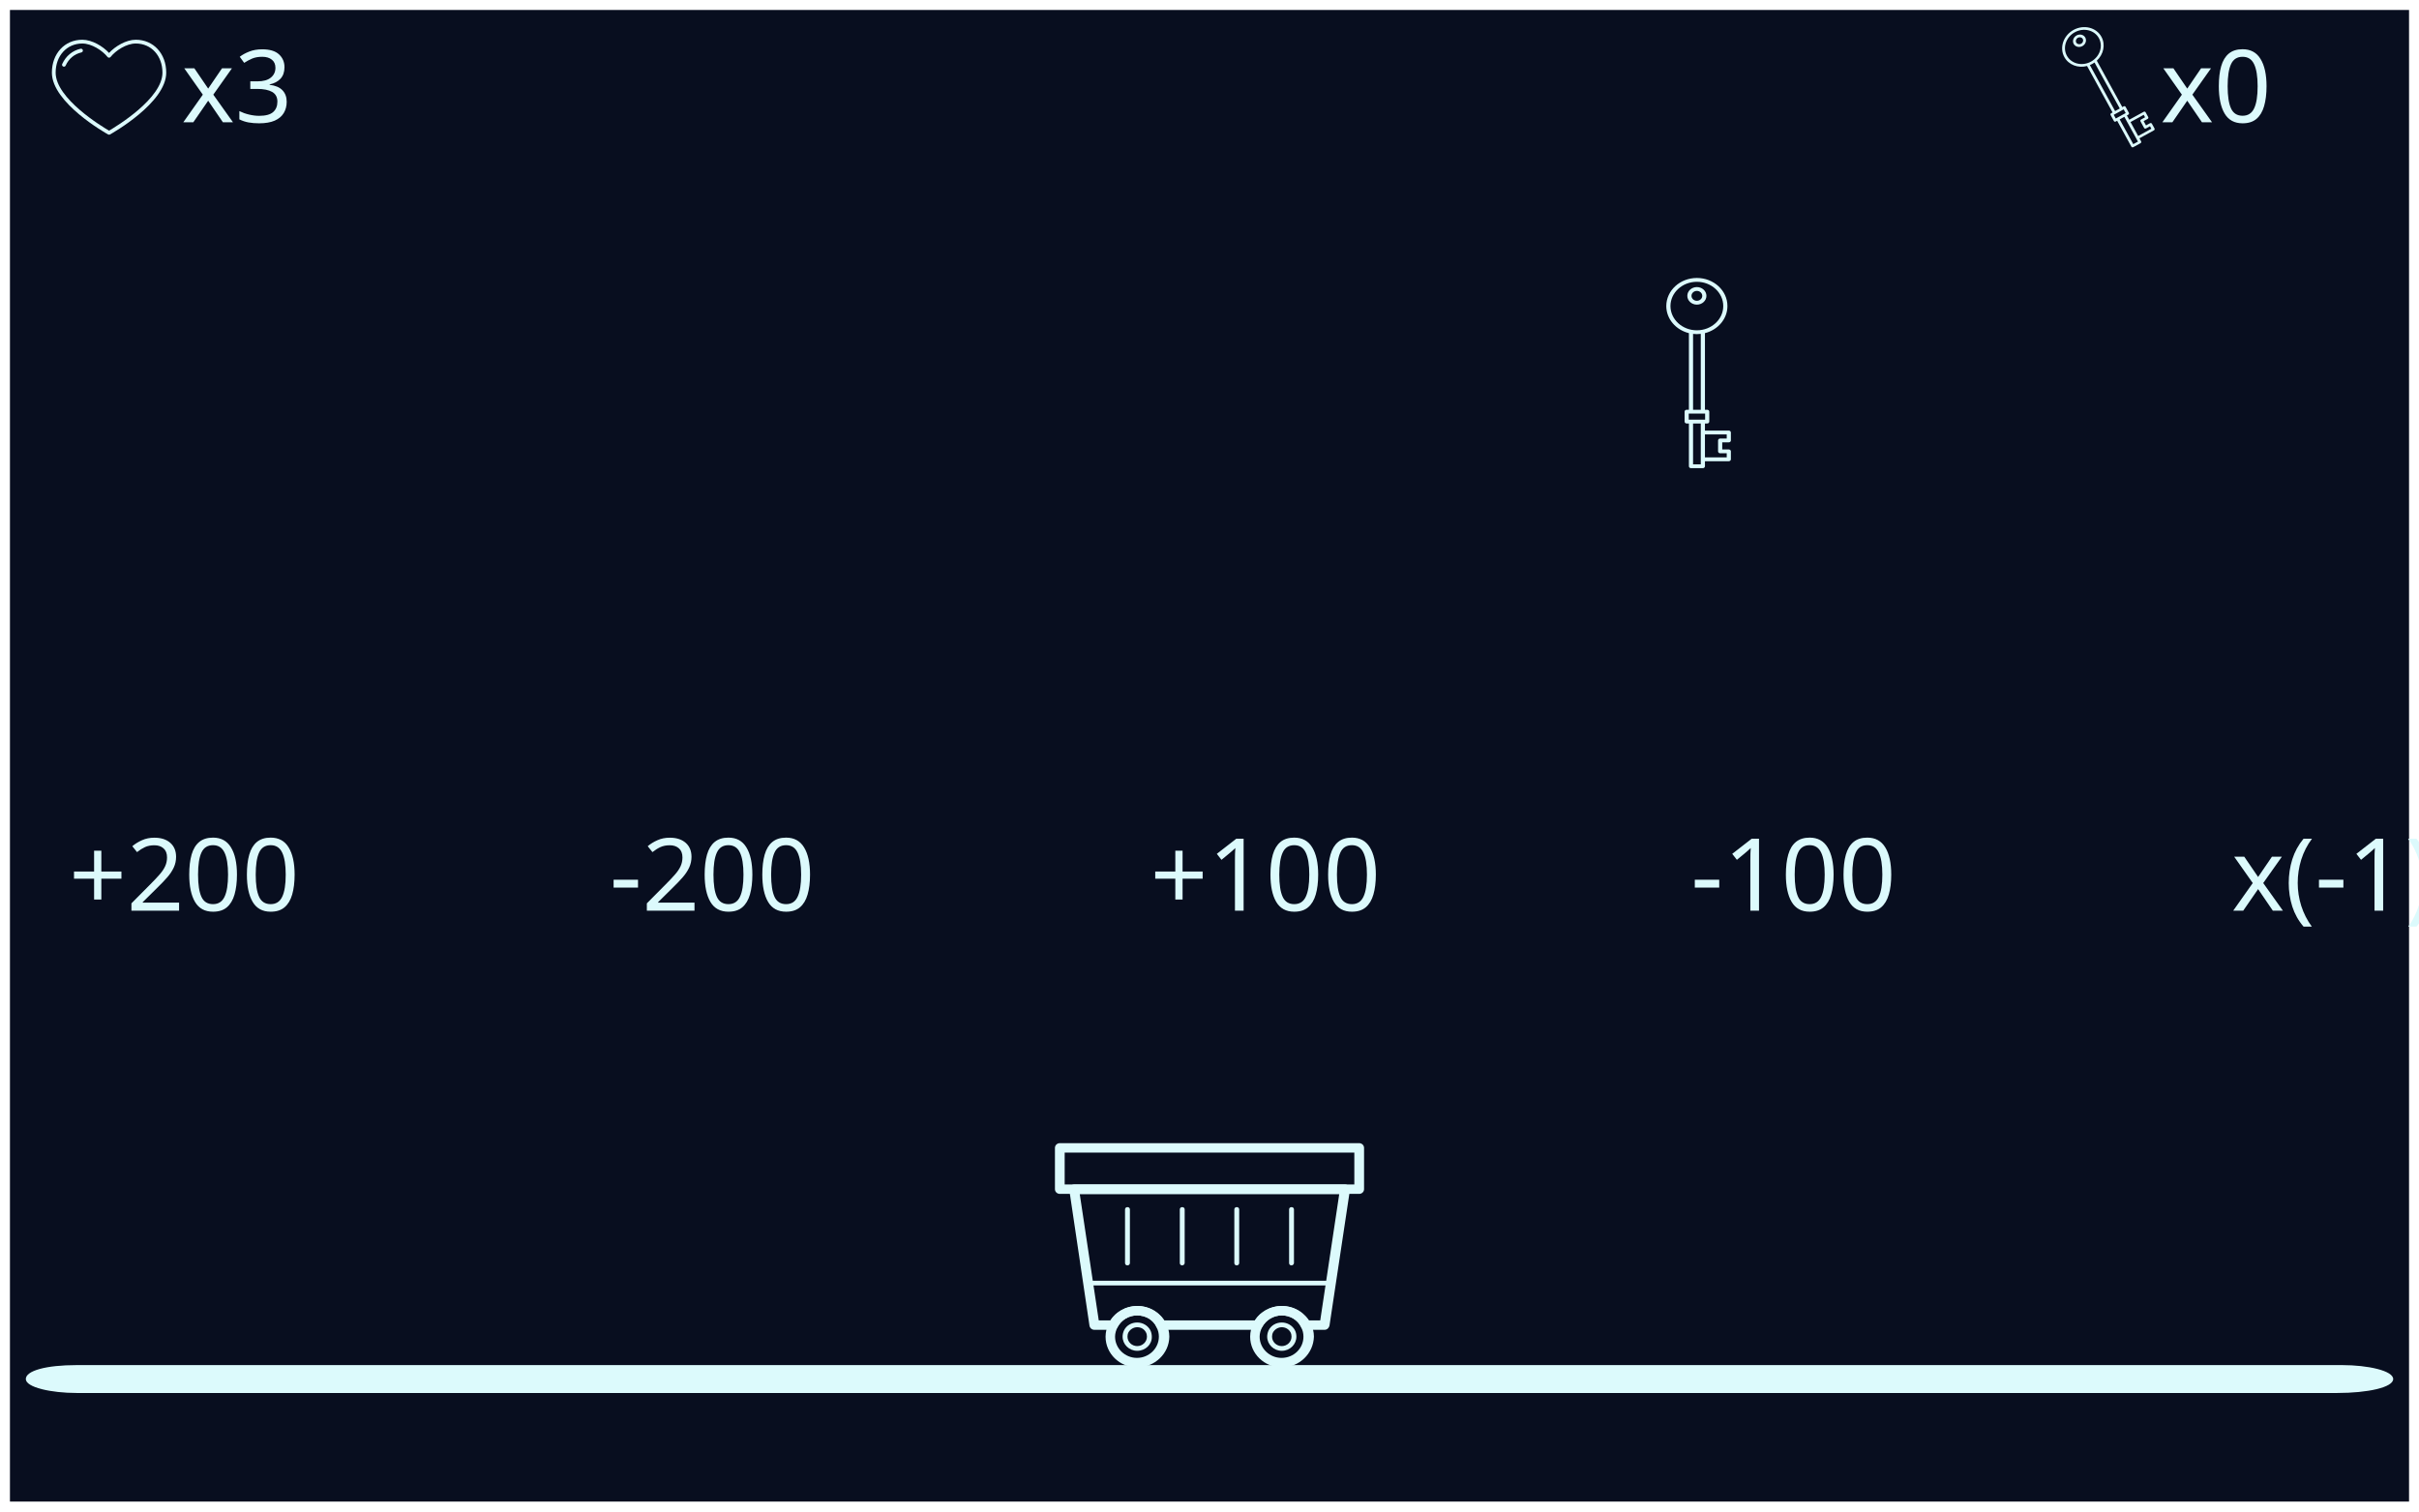
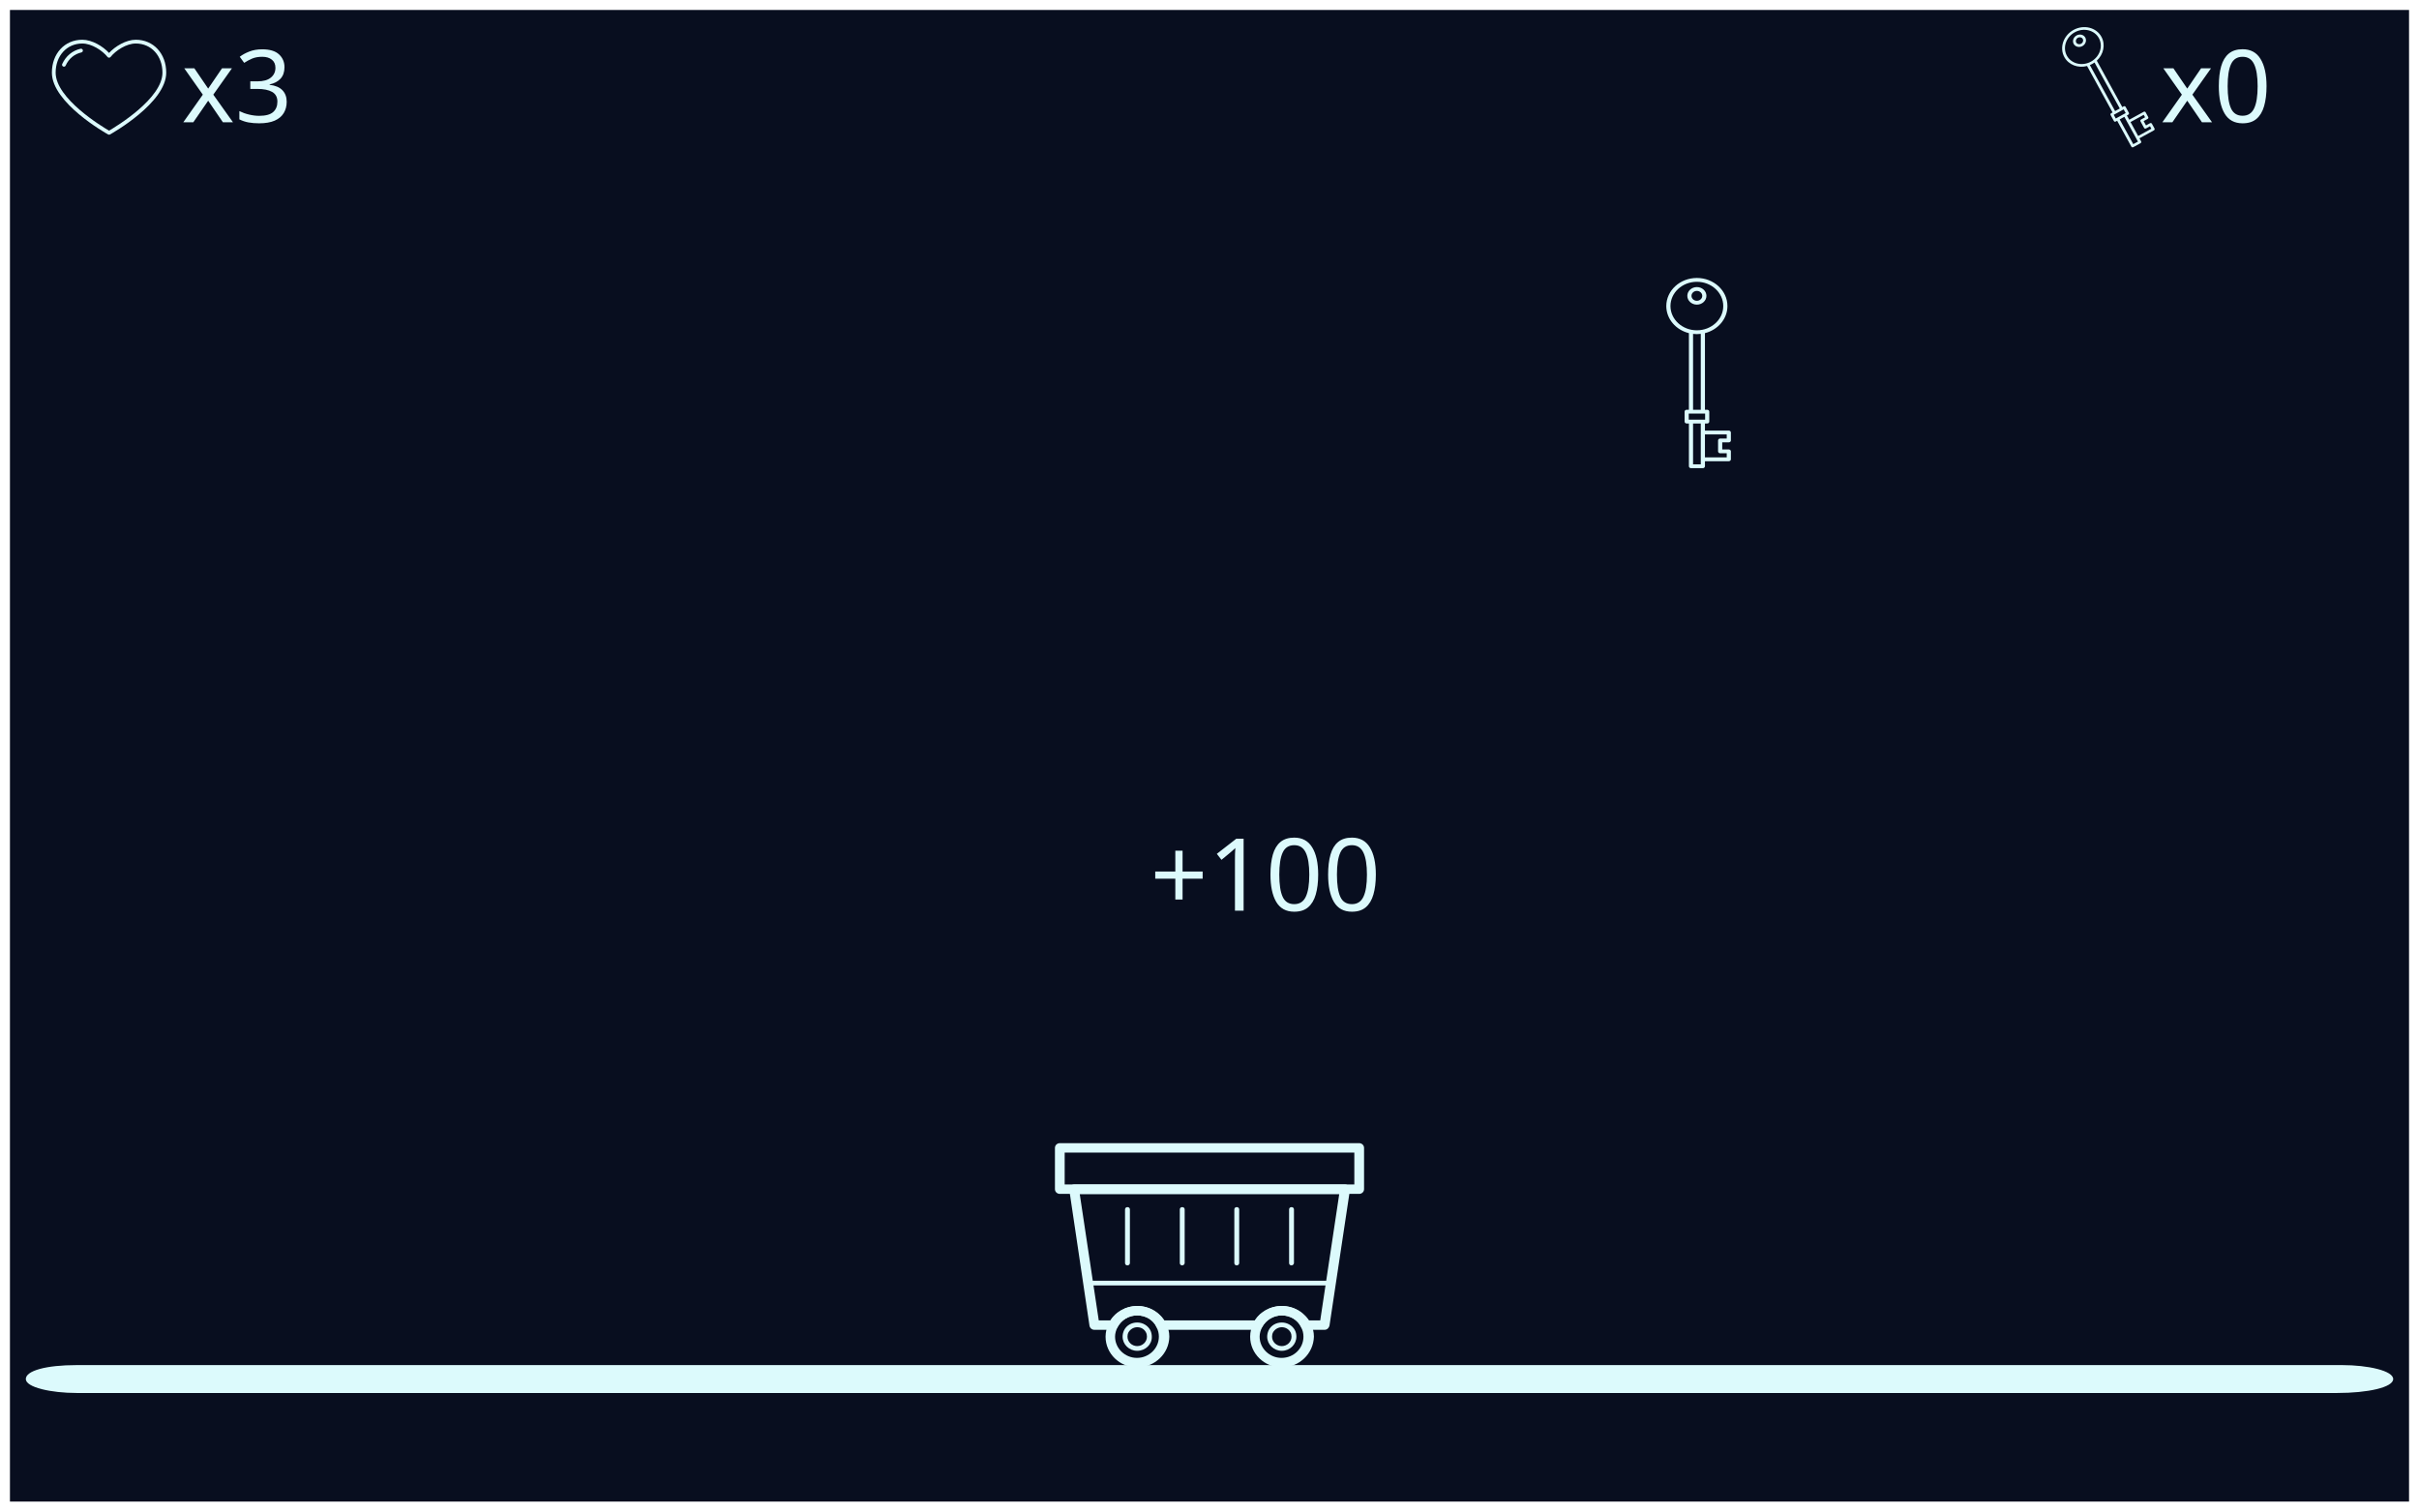
<svg xmlns="http://www.w3.org/2000/svg" id="compo" viewBox="0 0 480 300" height="100%" width="100%" version="1.1" preserveAspectRatio="xMidYMax meet">
  <g id="layerOutputs" transform="translate(0,-652.3622)">
    <rect id="bgOutputs" height="296.05" width="476.05" y="654.34" x="1.974" fill="#080e1f" />
    <g id="g3252" transform="translate(139.1766,819.894)">
      <g id="bonuses" font-size="20px" font-family="Sans" transform="translate(-5.235725,23.4704)" font-weight="normal" font-style="normal" fill="#000000">
        <text id="bonus-1" style="letter-spacing:0px;word-spacing:0px;" line-height="125%" y="-10.252" x="94.292" xml:space="preserve">
          <tspan id="bonus-span-1" y="-10.252" x="94.292" fill="#dcfafc">+100</tspan>
-         </text>
-         <text id="bonus-2" style="letter-spacing:0px;word-spacing:0px;" line-height="125%" y="-10.252" x="-120.252" xml:space="preserve">
-           <tspan id="bonus-span-2" y="-10.252" x="-120.252" fill="#dcfafc">+200</tspan>
-         </text>
-         <text id="bonus-3" style="letter-spacing:0px;word-spacing:0px;" line-height="125%" y="-10.252" x="-12.98" xml:space="preserve">
-           <tspan id="bonus-span-3" y="-10.252" x="-12.98" fill="#dcfafc">-200</tspan>
-         </text>
-         <text id="bonus-4" style="letter-spacing:0px;word-spacing:0px;" line-height="125%" y="-10.252" x="201.563" xml:space="preserve">
-           <tspan id="bonus-span-4" y="-10.252" x="201.563" fill="#dcfafc">-100</tspan>
-         </text>
-         <text id="bonus-5" style="letter-spacing:0px;word-spacing:0px;" line-height="125%" y="-10.252" x="308.835" xml:space="preserve">
-           <tspan id="bonus-span-5" y="-10.252" x="308.835" fill="#dcfafc">x(-1)</tspan>
        </text>
      </g>
      <g id="key" fill="#dcfafc" transform="matrix(0.4134598,0,0,0.3799003,177.2006,-112.4827)">
        <path id="path6" d="m49.174,14.246c-2.529,0-4.586-2.057-4.586-4.585,0-2.529,2.057-4.586,4.586-4.586s4.586,2.058,4.586,4.586-2.058,4.585-4.586,4.585zm0-7.172c-1.426,0-2.586,1.16-2.586,2.586s1.16,2.585,2.586,2.585,2.586-1.16,2.586-2.585c0-1.426-1.161-2.586-2.586-2.586z" />
        <path id="path8" d="m64.5,86.197c0.55,0,1-0.44,1-1v-4.14c0-0.56-0.45-1-1-1h-11.45v-3.71h1.08c0.55,0,1-0.44,1-1v-5.18c0-0.55-0.45-1-1-1h-1.08v-40.03c6.21-1.71,10.79-7.4,10.79-14.15,0-8.09-6.58-14.67-14.67-14.67-8.08,0-14.67,6.58-14.67,14.67,0,6.77,4.61,12.48,10.85,14.16v40.02h-1.07c-0.56,0-1,0.45-1,1v5.18c0,0.56,0.44,1,1,1h1.07v22.34c0,0.55,0.45,1,1,1h5.7c0.55,0,1-0.45,1-1v-2.63h11.45c0.55,0,1-0.45,1-1v-4.15c0-0.55-0.45-1-1-1h-3.15v-3.71h3.15zm-28-71.21c0-6.99,5.69-12.67,12.67-12.67,6.99,0,12.67,5.68,12.67,12.67s-5.68,12.67-12.67,12.67c-6.98,0-12.67-5.68-12.67-12.67zm14.55,14.54v39.64h-3.7v-39.63c0.6,0.08,1.2,0.12,1.82,0.12,0.64,0,1.27-0.04,1.88-0.13zm0,68.16h-3.7v-21.34h3.7v21.34zm-5.77-23.34v-3.18h7.85v3.18h-7.85zm15.07,17.56h3.15v2.15h-10.45v-12h10.45v2.14h-3.15c-0.55,0-1,0.45-1,1v5.71c0,0.55,0.45,1,1,1z" />
      </g>
      <g id="rail" transform="matrix(10.10224,0,0,2.767767,-141.1251,39.47171)">
        <g id="g3238" fill="#dcfafc">
          <path id="path3240" d="M46.1,25.1h-44.4c-0.5,0-1-0.399-1-1s0.4-1,1-1h44.5c0.5,0,1,0.4,1,1s-0.5,1-1.1,1z" fill="#dcfafc" />
        </g>
      </g>
      <g id="chariot" transform="translate(4.924342,0)">
        <g id="g1234" transform="translate(28.86838,-137.7965)" fill="#dcfafc">
          <g id="g3361" transform="matrix(0.4829928,0,0,0.4683408,56.61057,182.1703)" fill="#dcfafc">
            <g id="g3363">
              <path id="path3365" d="m83.074,53.495h-123c-1.1,0-2-0.9-2-2v-17.5c0-1.1,0.9-2,2-2h123c1.1,0,2,0.9,2,2v17.5c0,1.1-0.9,2-2,2zm-121-4h119v-13.5h-119v13.5z" fill="#dcfafc" />
            </g>
            <g id="g3367" transform="translate(-42.42641,-0.5050763)">
              <path id="path3369" d="m93.7,127.5c-7.2,0-13-5.8-13-13,0-2,0.5-4,1.4-5.8,2.2-4.4,6.7-7.2,11.7-7.2s9.4,2.8,11.7,7.2c0.9,1.8,1.4,3.8,1.4,5.8-0.2,7.2-6,13-13.2,13zm0-22c-3.4,0-6.5,1.9-8.1,5-0.6,1.3-1,2.6-1,4,0,5,4.1,9,9,9,5,0,9-4,9-9,0-1.4-0.3-2.8-1-4-1.4-3.1-4.5-5-7.9-5z" fill="#dcfafc" />
            </g>
            <g id="g3371" transform="translate(-42.42641,-0.5050763)">
              <path id="path3373" d="m93.7,120.5c-3.3,0-6-2.7-6-6,0-0.9,0.2-1.8,0.6-2.7,1-2.1,3.1-3.3,5.4-3.3s4.4,1.3,5.4,3.3c0.4,0.8,0.6,1.7,0.6,2.7,0,3.3-2.7,6-6,6zm0-10c-1.5,0-2.9,0.9-3.6,2.2-0.3,0.6-0.4,1.2-0.4,1.8,0,2.2,1.8,4,4,4s4-1.8,4-4c0-0.6-0.1-1.2-0.4-1.8-0.7-1.4-2.1-2.2-3.6-2.2z" fill="#dcfafc" />
            </g>
            <g id="g3375" transform="translate(-42.42641,-0.5050763)">
              <path id="path3377" d="m34.3,127.5c-7.2,0-13-5.8-13-13,0-2,0.5-4,1.4-5.8,2.2-4.4,6.7-7.2,11.7-7.2s9.4,2.8,11.7,7.2c0.9,1.8,1.4,3.8,1.4,5.8-0.1,7.2-6,13-13.2,13zm0-22c-3.4,0-6.5,1.9-8.1,5-0.6,1.3-1,2.6-1,4,0,5,4.1,9,9,9s9-4,9-9c0-1.4-0.3-2.8-1-4-1.3-3.1-4.4-5-7.9-5z" fill="#dcfafc" />
            </g>
            <g id="g3379" transform="translate(-42.42641,-0.5050763)">
              <path id="path3381" d="m34.3,120.5c-3.3,0-6-2.7-6-6,0-0.9,0.2-1.8,0.6-2.7,1-2.1,3.1-3.3,5.4-3.3s4.4,1.3,5.4,3.3c0.4,0.8,0.6,1.8,0.6,2.7,0.1,3.3-2.6,6-6,6zm0-10c-1.5,0-2.9,0.9-3.6,2.2-0.3,0.6-0.4,1.2-0.4,1.8,0,2.2,1.8,4,4,4s4-1.8,4-4c0-0.6-0.1-1.2-0.4-1.8-0.7-1.4-2-2.2-3.6-2.2z" fill="#dcfafc" />
            </g>
            <g id="g3387" transform="translate(-42.42641,-0.5050763)">
              <path id="path3389" d="m111.3,111.6h-7.7c-0.8,0-1.4-0.4-1.8-1.1-1.5-3.1-4.6-5-8.1-5-3.4,0-6.5,1.9-8.1,5-0.3,0.7-1,1.1-1.8,1.1h-39.6c-0.8,0-1.4-0.4-1.8-1.1-1.5-3.1-4.6-5-8.1-5s-6.5,1.9-8.1,5c-0.3,0.7-1,1.1-1.8,1.1h-7.7c-1,0-1.8-0.7-2-1.7l-8.3-57.6c-0.1-0.6,0.1-1.2,0.5-1.6s0.9-0.7,1.5-0.7h111.3c0.6,0,1.1,0.3,1.5,0.7s0.5,1,0.5,1.6l-8.4,57.5c-0.2,1-1,1.8-2,1.8zm-6.6-4h4.8l7.8-53.5h-106.6l7.8,53.5h4.8c2.4-3.8,6.5-6.1,11-6.1s8.7,2.3,11,6.1h37.3c2.4-3.8,6.5-6.1,11-6.1,4.6,0,8.7,2.3,11.1,6.1z" fill="#dcfafc" />
            </g>
            <g id="g3391" transform="translate(-42.42641,-0.5050763)">
              <path id="path3393" d="m97.7,84.3c-0.6,0-1-0.4-1-1v-22.7c0-0.6,0.4-1,1-1s1,0.4,1,1v22.7c0,0.5-0.5,1-1,1z" fill="#dcfafc" />
            </g>
            <g id="g3395" transform="translate(-42.42641,-0.5050763)">
              <path id="path3397" d="m75.2,84.3c-0.6,0-1-0.4-1-1v-22.7c0-0.6,0.4-1,1-1s1,0.4,1,1v22.7c0,0.5-0.4,1-1,1z" fill="#dcfafc" />
            </g>
            <g id="g3399" transform="translate(-42.42641,-0.5050763)">
              <path id="path3401" d="m52.8,84.3c-0.6,0-1-0.4-1-1v-22.7c0-0.6,0.4-1,1-1s1,0.4,1,1v22.7c0,0.5-0.5,1-1,1z" fill="#dcfafc" />
            </g>
            <g id="g3403" transform="translate(-42.42641,-0.5050763)">
              <path id="path3405" d="m30.3,84.3c-0.6,0-1-0.4-1-1v-22.7c0-0.6,0.4-1,1-1s1,0.4,1,1v22.7c0,0.5-0.4,1-1,1z" fill="#dcfafc" />
            </g>
            <g id="g3407" transform="translate(-42.42641,-0.5050763)">
              <path id="path3409" d="M113.9,92.8h-99.8c-0.6,0-1-0.4-1-1s0.4-1,1-1h99.7c0.6,0,1,0.4,1,1s-0.4,1-0.9,1z" fill="#dcfafc" />
            </g>
          </g>
        </g>
      </g>
      <g id="score" fill="#dcfafc">
        <g id="score-icon" transform="matrix(0.2506156,-0.137582,0.1264148,0.2302738,259.9117,-154.9031)">
          <path id="path6-6" d="m49.174,14.246c-2.529,0-4.586-2.057-4.586-4.585,0-2.529,2.057-4.586,4.586-4.586s4.586,2.058,4.586,4.586-2.058,4.585-4.586,4.585zm0-7.172c-1.426,0-2.586,1.16-2.586,2.586s1.16,2.585,2.586,2.585,2.586-1.16,2.586-2.585c0-1.426-1.161-2.586-2.586-2.586z" />
          <path id="path8-7" d="m64.5,86.197c0.55,0,1-0.44,1-1v-4.14c0-0.56-0.45-1-1-1h-11.45v-3.71h1.08c0.55,0,1-0.44,1-1v-5.18c0-0.55-0.45-1-1-1h-1.08v-40.03c6.21-1.71,10.79-7.4,10.79-14.15,0-8.09-6.58-14.67-14.67-14.67-8.08,0-14.67,6.58-14.67,14.67,0,6.77,4.61,12.48,10.85,14.16v40.02h-1.07c-0.56,0-1,0.45-1,1v5.18c0,0.56,0.44,1,1,1h1.07v22.34c0,0.55,0.45,1,1,1h5.7c0.55,0,1-0.45,1-1v-2.63h11.45c0.55,0,1-0.45,1-1v-4.15c0-0.55-0.45-1-1-1h-3.15v-3.71h3.15zm-28-71.21c0-6.99,5.69-12.67,12.67-12.67,6.99,0,12.67,5.68,12.67,12.67s-5.68,12.67-12.67,12.67c-6.98,0-12.67-5.68-12.67-12.67zm14.55,14.54v39.64h-3.7v-39.63c0.6,0.08,1.2,0.12,1.82,0.12,0.64,0,1.27-0.04,1.88-0.13zm0,68.16h-3.7v-21.34h3.7v21.34zm-5.77-23.34v-3.18h7.85v3.18h-7.85zm15.07,17.56h3.15v2.15h-10.45v-12h10.45v2.14h-3.15c-0.55,0-1,0.45-1,1v5.71c0,0.55,0.45,1,1,1z" />
        </g>
        <text id="score-value" style="word-spacing:0px;letter-spacing:0px;" font-family="Sans" xml:space="preserve" font-size="20px" line-height="125%" y="-143.261" font-style="normal" x="289.539" font-weight="normal">
          <tspan id="score-value-span" y="-143.261" x="289.539" fill="#dcfafc">x0</tspan>
        </text>
      </g>
      <g id="life">
        <g id="life-icon" fill="#dcfafc" transform="translate(-21.35633,-155.7956)">
          <g id="g3272" transform="matrix(0.4984504,0,0,0.4984504,-121.1035,-19.34572)">
            <path id="path3274" fill="#dcfafc" d="m50.001,68.908c-0.127,0-0.252-0.031-0.365-0.094-0.915-0.512-22.395-12.631-22.395-24.619,0-7.593,5.09-13.104,12.104-13.104,3.89,0,8.203,2.599,10.656,5.261,2.451-2.662,6.765-5.261,10.655-5.261,7.014,0,12.104,5.511,12.104,13.104,0,11.988-21.479,24.107-22.394,24.619-0.113,0.063-0.24,0.094-0.365,0.094zm-10.656-36.316c-6.145,0-10.604,4.88-10.604,11.604,0,10.311,18.414,21.441,21.26,23.098,2.845-1.659,21.259-12.794,21.259-23.099,0-6.724-4.459-11.604-10.604-11.604-3.754,0-7.99,2.771-10.069,5.378-0.285,0.356-0.888,0.356-1.173,0-2.08-2.606-6.315-5.377-10.069-5.377z" />
          </g>
          <g id="g3276" transform="matrix(0.4984504,0,0,0.4984504,-121.1035,-19.34572)">
            <path id="path3278" fill="#dcfafc" d="m32.038,41.814c-0.104,0-0.21-0.021-0.311-0.067-0.377-0.172-0.543-0.617-0.371-0.994,1.449-3.18,4.045-5.337,7.311-6.076,0.405-0.093,0.806,0.162,0.896,0.566,0.092,0.404-0.162,0.806-0.566,0.897-2.797,0.633-5.025,2.492-6.275,5.235-0.127,0.276-0.399,0.439-0.684,0.439z" />
          </g>
        </g>
        <text id="life-value" style="word-spacing:0px;letter-spacing:0px;" font-family="Sans" xml:space="preserve" font-size="20px" line-height="125%" y="-143.261" font-style="normal" x="-103.164" font-weight="normal" fill="#000000">
          <tspan id="life-value-span" y="-143.261" x="-103.164" fill="#dcfafc">x3</tspan>
        </text>
      </g>
    </g>
  </g>
</svg>
